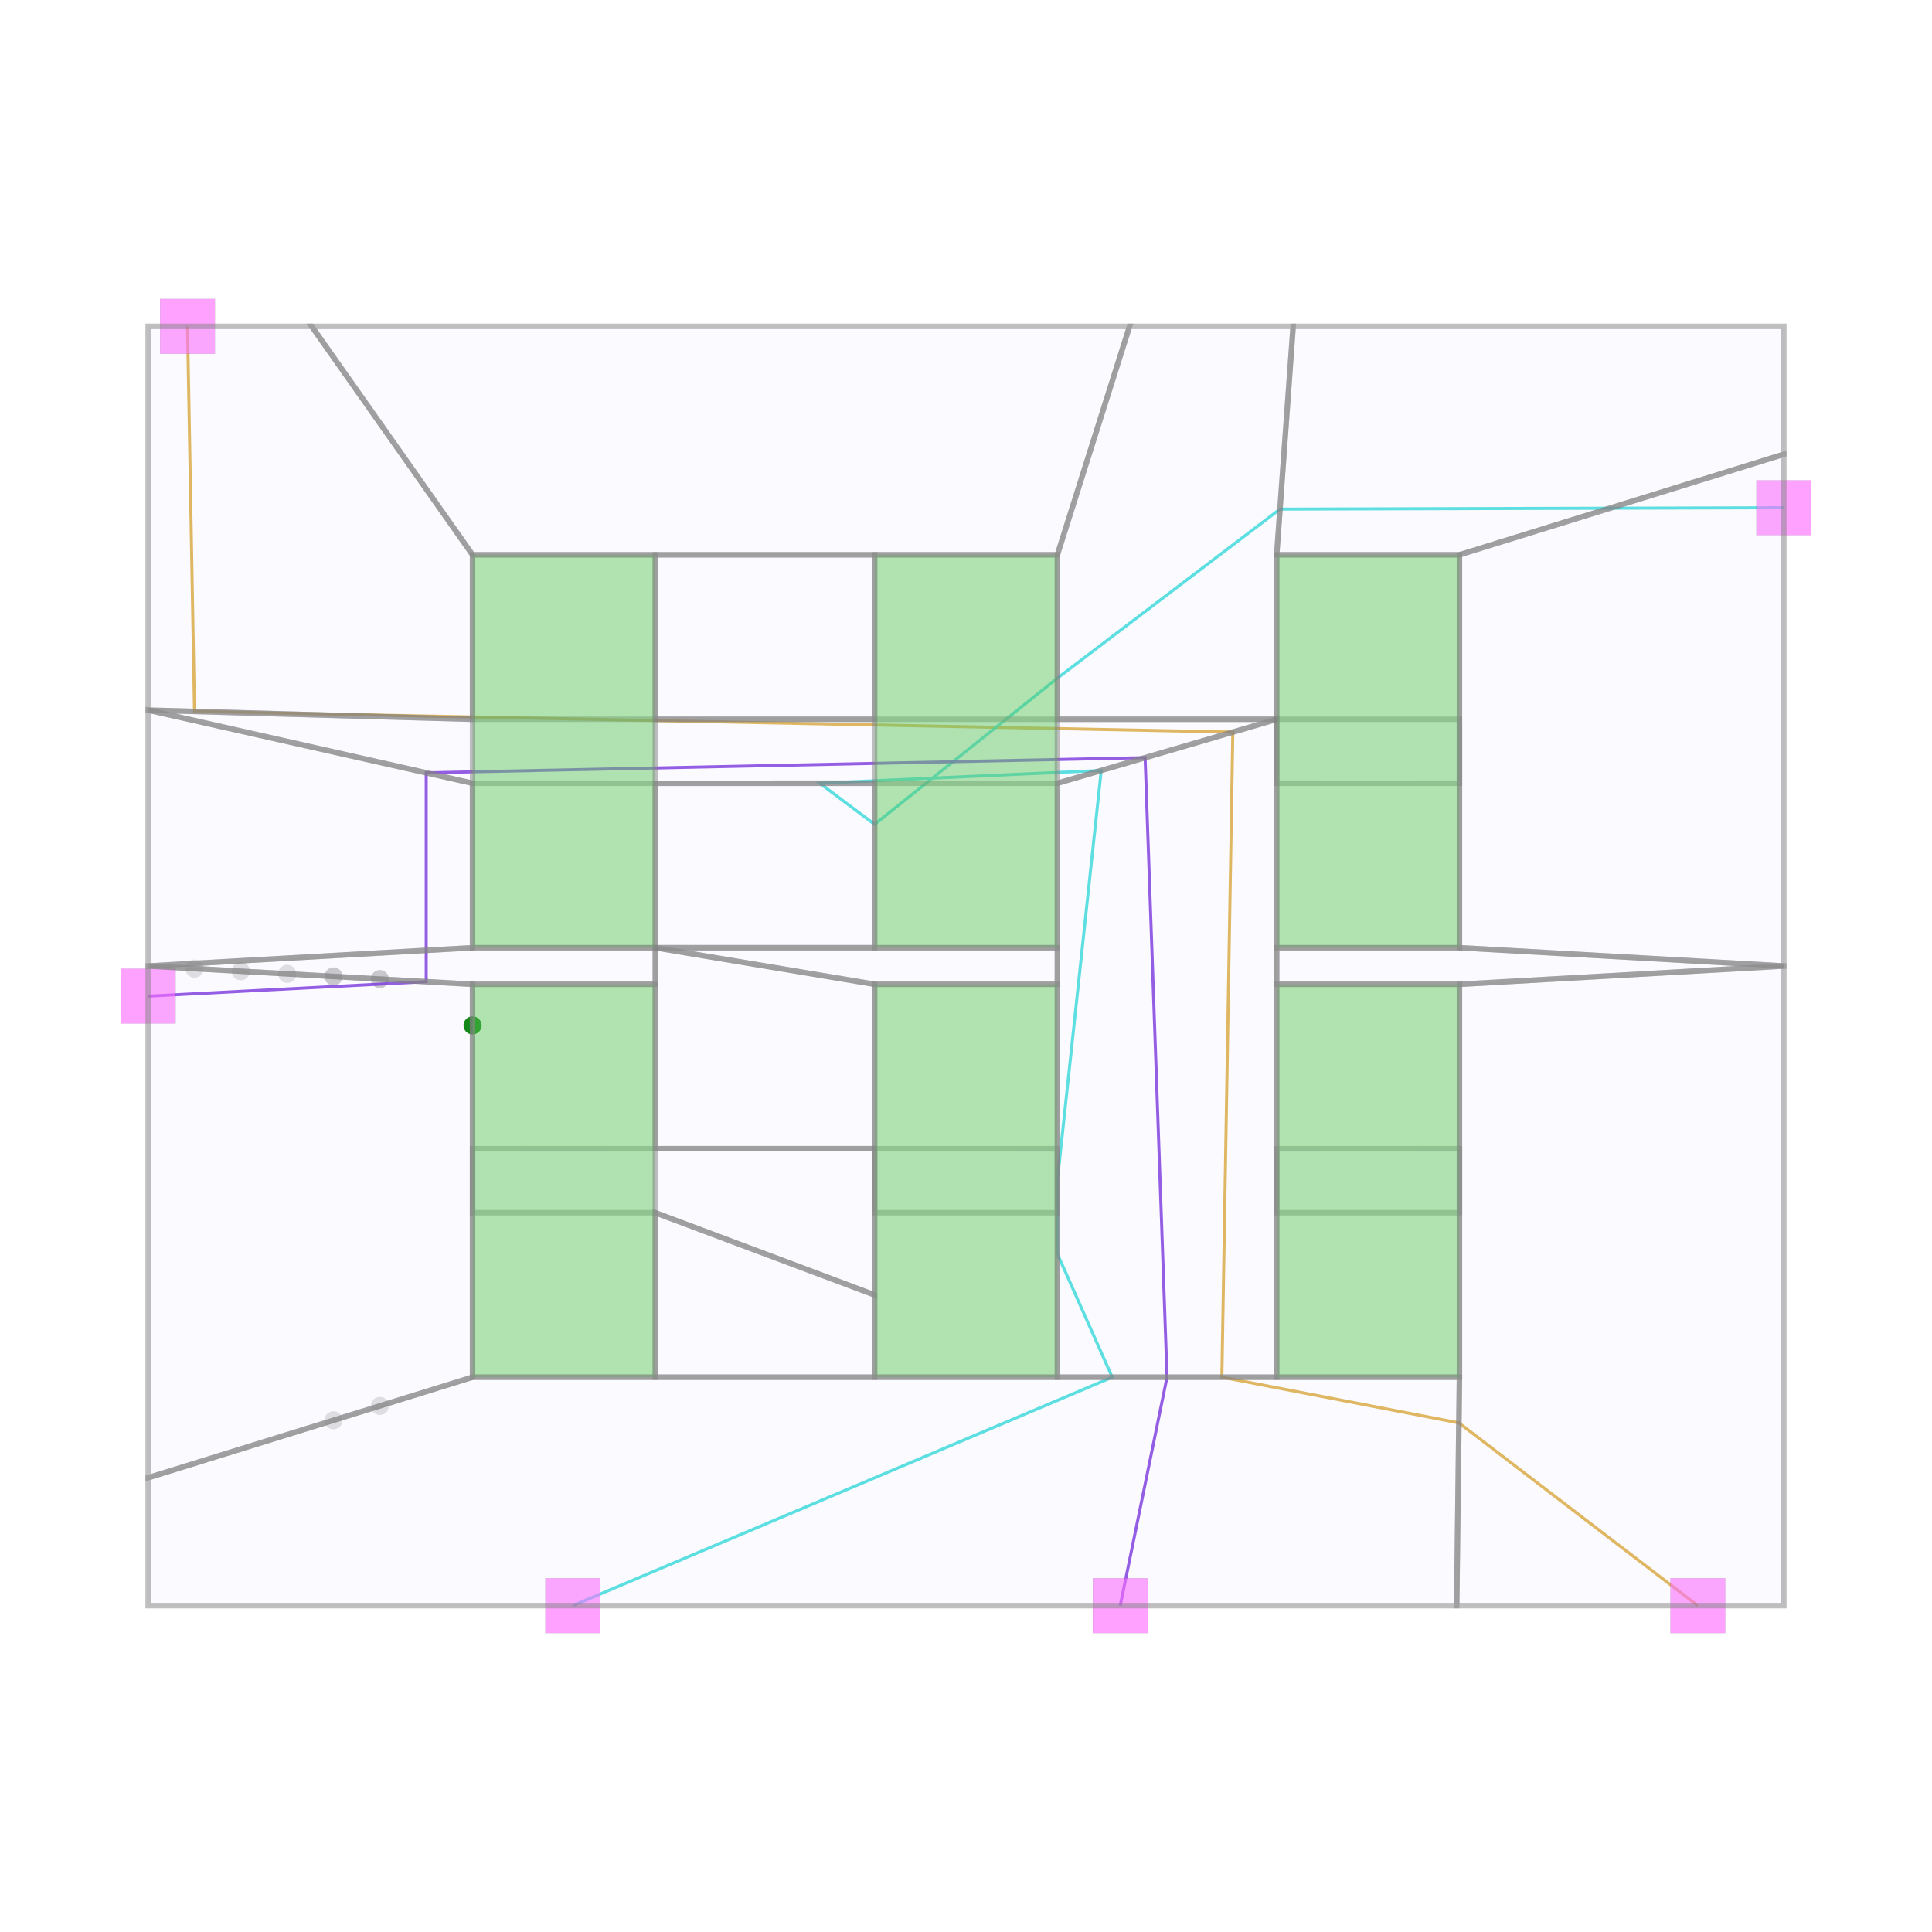
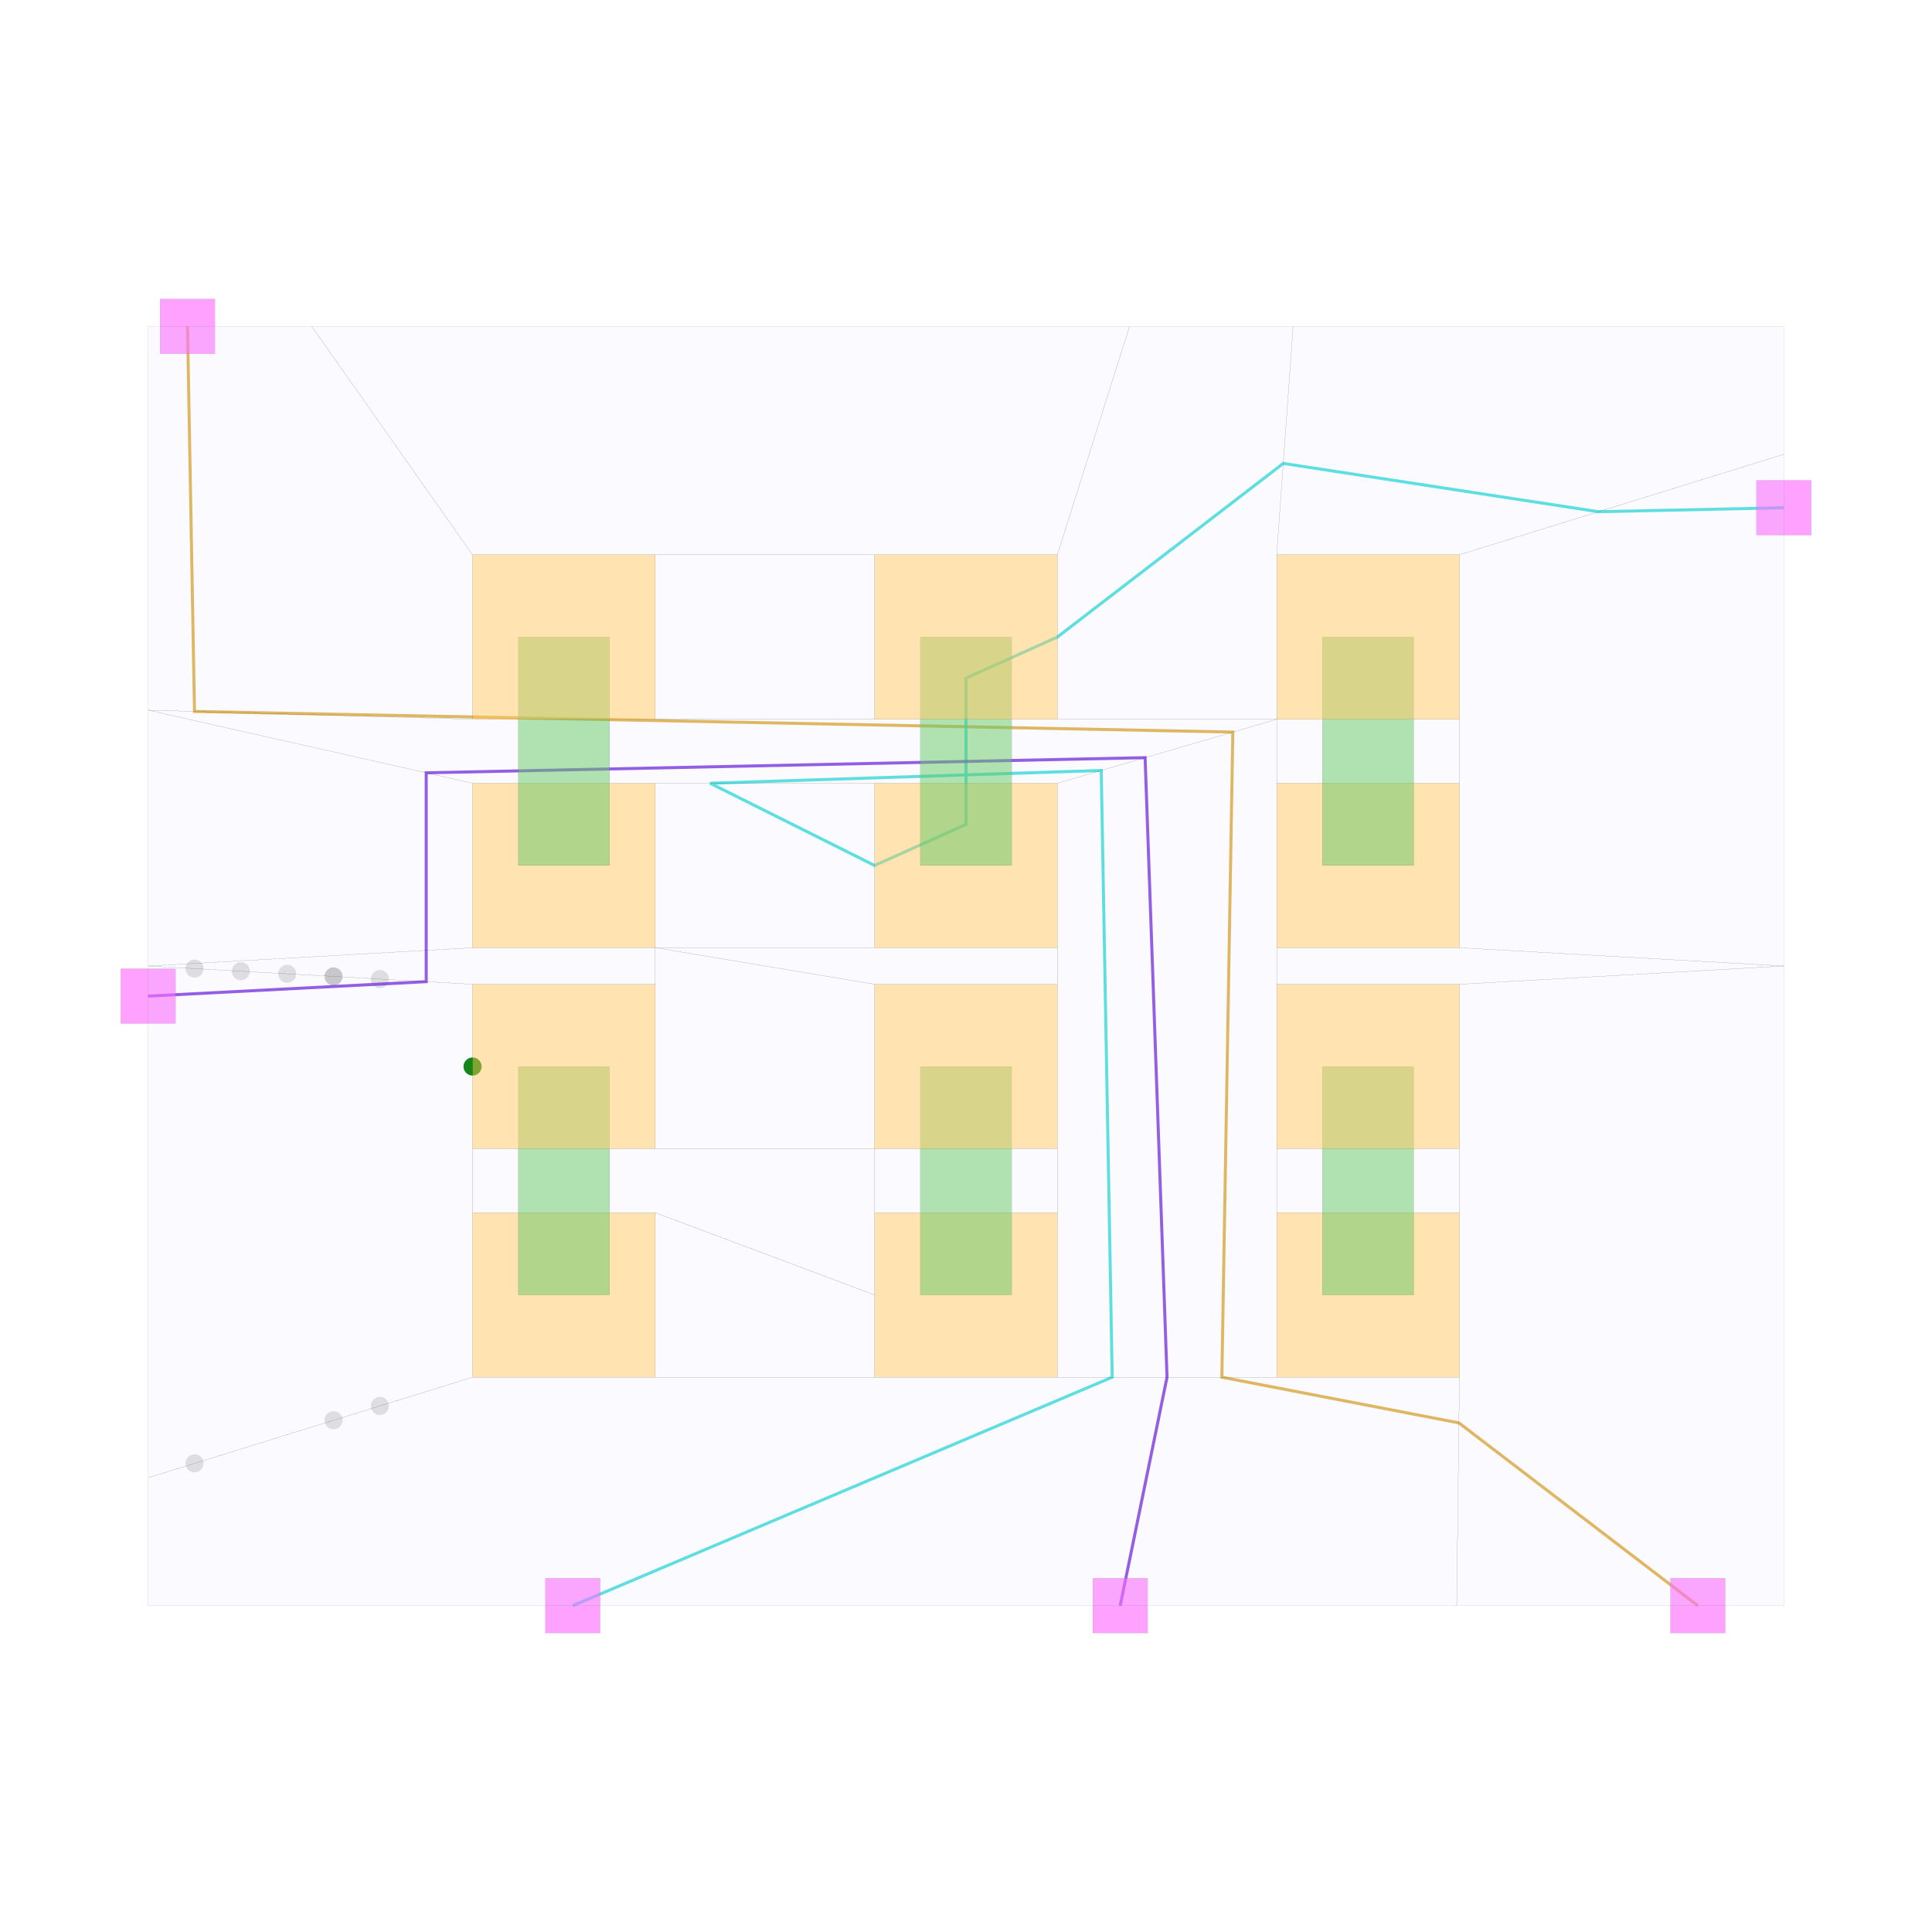
<svg xmlns="http://www.w3.org/2000/svg" width="640" height="640" viewBox="0 0 640 640">
  <rect width="100%" height="100%" fill="white" />
  <g>
-     <circle data-type="point" data-label="jp_5 g: 0.07 h: 1.00 f: 0.62" data-x="-2.7" data-y="-0.32500150000000005" cx="156.541" cy="339.676" r="3" fill="green" />
+     <circle data-type="point" data-label="jp_4 g: 0.03 h: 1.00 f: 0.59" data-x="-2.7" data-y="-0.5499999999999999" cx="156.541" cy="353.297" r="3" fill="green" />
  </g>
  <g>
-     <circle data-type="point" data-label="tp_44 g: 0.07 h: 1.00 f: 0.62" data-x="-3.2071438571428574" data-y="-0.07142900000000002" cx="125.838" cy="324.324" r="3" fill="rgba(128, 128, 128, 0.25)" />
+     <circle data-type="point" data-label="tp_44 g: 0.03 h: 1.00 f: 0.59" data-x="-3.2071438571428574" data-y="-0.07142900000000002" cx="125.838" cy="324.324" r="3" fill="rgba(128, 128, 128, 0.25)" />
  </g>
  <g>
-     <circle data-type="point" data-label="tp_45 g: 0.07 h: 1.00 f: 0.62" data-x="-3.460715285714286" data-y="-0.05714300000000002" cx="110.487" cy="323.459" r="3" fill="rgba(128, 128, 128, 0.25)" />
+     <circle data-type="point" data-label="tp_46 g: 0.03 h: 1.00 f: 0.59" data-x="-3.7142867142857146" data-y="-0.04285700000000002" cx="95.135" cy="322.595" r="3" fill="rgba(128, 128, 128, 0.25)" />
  </g>
  <g>
-     <circle data-type="point" data-label="tp_32 g: 0.07 h: 1.00 f: 0.62" data-x="-3.207141142857143" data-y="-2.407143714285714" cx="125.838" cy="465.73" r="3" fill="rgba(128, 128, 128, 0.25)" />
+     <circle data-type="point" data-label="tp_45 g: 0.03 h: 1.00 f: 0.59" data-x="-3.460715285714286" data-y="-0.05714300000000002" cx="110.486" cy="323.459" r="3" fill="rgba(128, 128, 128, 0.25)" />
  </g>
  <g>
-     <circle data-type="point" data-label="tp_46 g: 0.07 h: 1.00 f: 0.62" data-x="-3.7142867142857146" data-y="-0.04285700000000002" cx="95.135" cy="322.595" r="3" fill="rgba(128, 128, 128, 0.25)" />
+     <circle data-type="point" data-label="tp_47 g: 0.03 h: 1.00 f: 0.59" data-x="-3.9678581428571436" data-y="-0.028571000000000013" cx="79.784" cy="321.73" r="3" fill="rgba(128, 128, 128, 0.25)" />
  </g>
  <g>
-     <circle data-type="point" data-label="tp_33 g: 0.07 h: 1.00 f: 0.62" data-x="-3.4607127142857146" data-y="-2.4857145714285713" cx="110.487" cy="470.486" r="3" fill="rgba(128, 128, 128, 0.25)" />
+     <circle data-type="point" data-label="tp_33 g: 0.03 h: 1.00 f: 0.59" data-x="-3.4607127142857146" data-y="-2.4857145714285713" cx="110.487" cy="470.486" r="3" fill="rgba(128, 128, 128, 0.25)" />
  </g>
  <g>
-     <circle data-type="point" data-label="tp_47 g: 0.07 h: 1.00 f: 0.62" data-x="-3.9678581428571436" data-y="-0.028571000000000013" cx="79.784" cy="321.73" r="3" fill="rgba(128, 128, 128, 0.25)" />
+     <circle data-type="point" data-label="tp_32 g: 0.03 h: 1.00 f: 0.59" data-x="-3.207141142857143" data-y="-2.407143714285714" cx="125.838" cy="465.73" r="3" fill="rgba(128, 128, 128, 0.25)" />
  </g>
  <g>
-     <circle data-type="point" data-label="tp_45 g: 0.07 h: 1.00 f: 0.62" data-x="-3.460715285714286" data-y="-0.05714300000000002" cx="110.487" cy="323.459" r="3" fill="rgba(128, 128, 128, 0.25)" />
+     <circle data-type="point" data-label="tp_48 g: 0.03 h: 1.00 f: 0.59" data-x="-4.221429571428572" data-y="-0.014285000000000006" cx="64.432" cy="320.865" r="3" fill="rgba(128, 128, 128, 0.25)" />
  </g>
  <g>
-     <circle data-type="point" data-label="tp_44 g: 0.07 h: 1.00 f: 0.62" data-x="-3.2071438571428574" data-y="-0.07142900000000002" cx="125.838" cy="324.324" r="3" fill="rgba(128, 128, 128, 0.25)" />
+     <circle data-type="point" data-label="tp_36 g: 0.03 h: 1.00 f: 0.59" data-x="-4.221427428571429" data-y="-2.721427142857143" cx="64.433" cy="484.757" r="3" fill="rgba(128, 128, 128, 0.25)" />
  </g>
  <g>
-     <circle data-type="point" data-label="tp_48 g: 0.07 h: 1.00 f: 0.62" data-x="-4.221429571428572" data-y="-0.014285000000000006" cx="64.433" cy="320.865" r="3" fill="rgba(128, 128, 128, 0.25)" />
+     <circle data-type="point" data-label="tp_45 g: 0.03 h: 1.00 f: 0.59" data-x="-3.460715285714286" data-y="-0.05714300000000002" cx="110.486" cy="323.459" r="3" fill="rgba(128, 128, 128, 0.25)" />
  </g>
  <g>
-     <polyline data-points="-4.259702109506189,3.500001 -4.221430000000001,1.3928552857142855 1.4599988000000002,1.2800006 1.3999987500000002,-2.25 2.6970002,-2.4999992 4.004454168631368,-3.500001" data-type="line" data-label="" points="62.115,108.108 64.433,235.676 408.389,242.508 404.757,456.216 483.278,471.351 562.432,531.892" fill="none" stroke="hsla(42, 70%, 50%, 0.8)" stroke-width="1px" />
+     <polyline data-points="-4.259702109506189,3.500001 -4.221430000000001,1.3928552857142855 1.4599988000000002,1.2800006 1.3999987500000002,-2.25 2.6970002,-2.4999992 4.004454168631368,-3.500001" data-type="line" data-label="" points="62.115,108.108 64.432,235.676 408.389,242.508 404.757,456.216 483.278,471.351 562.432,531.892" fill="none" stroke="hsla(42, 70%, 50%, 0.8)" stroke-width="1px" />
  </g>
  <g>
-     <polyline data-points="-2.151680099473684,-3.500002 0.79999825,-2.25 0.5,-1.5750000000000002 0.5,-1.1750005 0.7399981999999999,1.0699994 -0.8000000000000002,0.9999995 -0.5,0.7749995000000001 0.5,1.5750005000000002 1.7180010000000003,2.4999995999999998 4.474999,2.50756315880009" data-type="line" data-label="" points="189.736,531.892 368.432,456.216 350.27,415.351 350.27,391.135 364.8,255.222 271.568,259.46 289.73,273.081 350.27,224.649 424.009,168.649 590.919,168.191" fill="none" stroke="hsla(179, 70%, 50%, 0.8)" stroke-width="1px" />
+     <polyline data-points="-2.1516800994709984,-3.4999995958877284 0.79999825,-2.25 0.7399981999999999,1.0699994 -1.399998,0.9999985 -0.5,0.550001 0,0.775 0,1.5750000000000002 0.5,1.8000005 1.7360000000000004,2.7500001999999997 3.460714428571429,2.485713142857143 4.4750002533025395,2.5075631587883187" data-type="line" data-label="" points="189.736,531.892 368.432,456.216 364.8,255.222 235.243,259.46 289.73,286.703 320,273.081 320,224.649 350.27,211.027 425.098,153.514 529.514,169.514 590.919,168.191" fill="none" stroke="hsla(179, 70%, 50%, 0.8)" stroke-width="1px" />
  </g>
  <g>
-     <polyline data-points="0.8438569062826096,-3.500002 1.0999985,-2.25 0.9799984,1.1399998 -2.9535742857142857,1.0571417142857142 -2.953570714285714,0.08571528571428574 -2.953572428571429,-0.08571500000000003 -4.475003000000001,-0.16479872625495817" data-type="line" data-label="" points="371.088,531.892 386.594,456.216 379.33,250.984 141.189,256 141.189,314.811 141.189,325.189 49.081,329.977" fill="none" stroke="hsla(265, 70%, 50%, 0.8)" stroke-width="1px" />
+     <polyline data-points="0.8438569062657542,-3.4999982285732525 1.0999985,-2.25 0.9799984,1.1399998 -2.9535742857142857,1.0571417142857142 -2.953570714285714,0.08571528571428574 -2.953572428571429,-0.08571500000000003 -4.475000058288624,-0.16479872623814842" data-type="line" data-label="" points="371.088,531.892 386.594,456.216 379.33,250.984 141.189,256 141.189,314.811 141.189,325.189 49.081,329.977" fill="none" stroke="hsla(265, 70%, 50%, 0.8)" stroke-width="1px" />
  </g>
  <g>
-     <rect data-type="rect" data-label="" data-x="0.8438569062826096" data-y="-3.500002" x="362.006" y="522.811" width="18.162" height="18.162" fill="rgba(255, 100, 255, 0.6)" stroke="black" stroke-width="0.017" />
+     <rect data-type="rect" data-label="" data-x="0.843856906265754" data-y="-3.4999982285732525" x="362.006" y="522.811" width="18.162" height="18.162" fill="rgba(255, 100, 255, 0.6)" stroke="black" stroke-width="0.017" />
  </g>
  <g>
-     <rect data-type="rect" data-label="" data-x="-4.475003000000001" data-y="-0.16479872625495817" x="40" y="320.896" width="18.162" height="18.162" fill="rgba(255, 100, 255, 0.6)" stroke="black" stroke-width="0.017" />
+     <rect data-type="rect" data-label="" data-x="-4.475000058288624" data-y="-0.16479872623814845" x="40" y="320.896" width="18.162" height="18.162" fill="rgba(255, 100, 255, 0.6)" stroke="black" stroke-width="0.017" />
  </g>
  <g>
-     <rect data-type="rect" data-label="" data-x="-4.259702109506189" data-y="3.500002" x="53.034" y="99.027" width="18.162" height="18.162" fill="rgba(255, 100, 255, 0.6)" stroke="black" stroke-width="0.017" />
+     <rect data-type="rect" data-label="" data-x="-4.259702109506189" data-y="3.500001" x="53.034" y="99.027" width="18.162" height="18.162" fill="rgba(255, 100, 255, 0.6)" stroke="black" stroke-width="0.017" />
  </g>
  <g>
-     <rect data-type="rect" data-label="" data-x="4.004454168631368" data-y="-3.500002" x="553.351" y="522.811" width="18.162" height="18.162" fill="rgba(255, 100, 255, 0.6)" stroke="black" stroke-width="0.017" />
+     <rect data-type="rect" data-label="" data-x="4.004454168631368" data-y="-3.500001" x="553.351" y="522.811" width="18.162" height="18.162" fill="rgba(255, 100, 255, 0.6)" stroke="black" stroke-width="0.017" />
  </g>
  <g>
-     <rect data-type="rect" data-label="" data-x="-2.151680099473684" data-y="-3.500002" x="180.655" y="522.811" width="18.162" height="18.162" fill="rgba(255, 100, 255, 0.6)" stroke="black" stroke-width="0.017" />
+     <rect data-type="rect" data-label="" data-x="-2.1516800994709984" data-y="-3.4999995958877284" x="180.655" y="522.811" width="18.162" height="18.162" fill="rgba(255, 100, 255, 0.6)" stroke="black" stroke-width="0.017" />
  </g>
  <g>
-     <rect data-type="rect" data-label="" data-x="4.475003000000001" data-y="2.50756315880009" x="581.838" y="159.11" width="18.162" height="18.162" fill="rgba(255, 100, 255, 0.6)" stroke="black" stroke-width="0.017" />
+     <rect data-type="rect" data-label="" data-x="4.4750002533025395" data-y="2.5075631587883187" x="581.838" y="159.11" width="18.162" height="18.162" fill="rgba(255, 100, 255, 0.6)" stroke="black" stroke-width="0.017" />
  </g>
  <g>
-     <polygon data-type="polygon" data-label="" data-points="3.579998000000001,-3.500001 4.474998,-3.500001 4.475002000000001,-2.8000019999999997 4.474999,-2.099998 4.475003000000001,-1.399999 4.4750000000000005,-0.6999999999999997 4.474997,-0.000001 2.700002,-0.10000000000000003 2.6999980000000003,-0.550002 2.7000010000000003,-1.000001 2.7000010000000003,-1.349998 2.699997,-1.8 2.7,-2.249999 2.6850010000000006,-3.5" points="536.735,531.892 590.919,531.892 590.919,489.514 590.919,447.135 590.919,404.757 590.919,362.378 590.919,320 483.459,326.054 483.459,353.297 483.459,380.541 483.459,401.73 483.459,428.973 483.459,456.216 482.551,531.892" fill="rgba(200, 200, 255, 0.1)" stroke="rgba(128, 128, 128, 0.5)" stroke-width="1.816" />
+     <polygon data-type="polygon" data-label="" data-points="3.579998000000001,-3.500001 4.474998,-3.500001 4.475002000000001,-2.8000019999999997 4.474999,-2.099998 4.475003000000001,-1.399999 4.4750000000000005,-0.6999999999999997 4.474997,-0.000001 2.700002,-0.10000000000000003 2.6999980000000003,-0.550002 2.7000010000000003,-1.000001 2.7000010000000003,-1.349998 2.699997,-1.8 2.7,-2.249999 2.6850010000000006,-3.5" points="536.735,531.892 590.919,531.892 590.919,489.514 590.919,447.135 590.919,404.757 590.919,362.378 590.919,320 483.46,326.054 483.459,353.297 483.46,380.541 483.46,401.73 483.459,428.973 483.459,456.216 482.551,531.892" fill="rgba(200, 200, 255, 0.1)" stroke="black" stroke-width="0.017" />
  </g>
  <g>
-     <polygon data-type="polygon" data-label="" data-points="4.474999,2.8 4.474999,3.5 3.5800030000000005,3.499999 2.6850000000000005,3.499998 1.7899970000000005,3.500002 1.7000020000000002,2.249999 2.1999980000000003,2.250002 2.7000010000000003,2.249998" points="590.919,150.487 590.919,108.108 536.735,108.108 482.551,108.108 428.367,108.108 422.919,183.784 453.189,183.784 483.459,183.784" fill="rgba(200, 200, 255, 0.1)" stroke="rgba(128, 128, 128, 0.5)" stroke-width="1.816" />
+     <polygon data-type="polygon" data-label="" data-points="4.474999,2.8 4.474999,3.5 3.5800030000000005,3.499999 2.6850000000000005,3.499998 1.7899970000000005,3.500002 1.7000020000000002,2.249999 2.1999980000000003,2.250002 2.7000010000000003,2.249998" points="590.919,150.486 590.919,108.108 536.735,108.108 482.551,108.108 428.367,108.108 422.919,183.784 453.189,183.784 483.46,183.784" fill="rgba(200, 200, 255, 0.1)" stroke="black" stroke-width="0.017" />
  </g>
  <g>
-     <polygon data-type="polygon" data-label="" data-points="-3.580000000000001,3.500001 -4.4750000000000005,3.500001 -4.475003000000001,2.8 -4.474999,2.0999989999999995 -4.475002000000001,1.3999979999999999 -2.6999980000000003,1.3499990000000002 -2.6999980000000003,1.800001 -2.700002,2.250002" points="103.265,108.108 49.081,108.108 49.081,150.487 49.081,192.865 49.081,235.243 156.541,238.27 156.541,211.027 156.541,183.784" fill="rgba(200, 200, 255, 0.1)" stroke="rgba(128, 128, 128, 0.5)" stroke-width="1.816" />
+     <polygon data-type="polygon" data-label="" data-points="-3.580000000000001,3.500001 -4.4750000000000005,3.500001 -4.475003000000001,2.8 -4.474999,2.0999989999999995 -4.475002000000001,1.3999979999999999 -2.6999980000000003,1.3499990000000002 -2.6999980000000003,1.800001 -2.700002,2.250002" points="103.265,108.108 49.081,108.108 49.081,150.486 49.081,192.865 49.081,235.243 156.541,238.27 156.541,211.027 156.54,183.784" fill="rgba(200, 200, 255, 0.1)" stroke="black" stroke-width="0.017" />
  </g>
  <g>
-     <polygon data-type="polygon" data-label="" data-points="-4.474999,-2.799998 -4.475003000000001,-3.500002 -3.5799990000000004,-3.499998 -2.6850020000000003,-3.499999 -1.7899980000000004,-3.5 -0.895001,-3.500001 0.000003,-3.500002 0.8949999999999996,-3.499998 1.789997,-3.499999 2.6850010000000006,-3.5 2.7,-2.249999 2.200003,-2.250001 1.6999990000000003,-2.25 0.499998,-2.25 0.000001,-2.250002 -0.500003,-2.250001 -1.6999970000000002,-2.250001 -2.2000010000000003,-2.249998 -2.6999980000000003,-2.250002" points="49.081,489.513 49.081,531.892 103.265,531.892 157.449,531.892 211.633,531.892 265.816,531.892 320,531.892 374.184,531.892 428.367,531.892 482.551,531.892 483.459,456.216 453.189,456.216 422.919,456.216 350.27,456.216 320,456.216 289.73,456.216 217.081,456.216 186.811,456.216 156.541,456.216" fill="rgba(200, 200, 255, 0.1)" stroke="rgba(128, 128, 128, 0.5)" stroke-width="1.816" />
+     <polygon data-type="polygon" data-label="" data-points="-4.474999,-2.799998 -4.475003000000001,-3.500002 -3.5799990000000004,-3.499998 -2.6850020000000003,-3.499999 -1.7899980000000004,-3.5 -0.895001,-3.500001 0.000003,-3.500002 0.8949999999999996,-3.499998 1.789997,-3.499999 2.6850010000000006,-3.5 2.7,-2.249999 2.200003,-2.250001 1.6999990000000003,-2.25 0.499998,-2.25 0.000001,-2.250002 -0.500003,-2.250001 -1.6999970000000002,-2.250001 -2.2000010000000003,-2.249998 -2.6999980000000003,-2.250002" points="49.081,489.513 49.081,531.892 103.265,531.892 157.449,531.892 211.633,531.892 265.816,531.892 320,531.892 374.184,531.892 428.367,531.892 482.551,531.892 483.459,456.216 453.189,456.216 422.919,456.216 350.27,456.216 320,456.216 289.73,456.216 217.081,456.216 186.811,456.216 156.541,456.216" fill="rgba(200, 200, 255, 0.1)" stroke="black" stroke-width="0.017" />
  </g>
  <g>
-     <polygon data-type="polygon" data-label="" data-points="-4.474999,-2.799998 -2.6999980000000003,-2.250002 -2.6999980000000003,-1.8 -2.700002,-1.3499990000000002 -2.699997,-0.999999 -2.699997,-0.550002 -2.7000010000000003,-0.10000100000000003 -4.475001000000001,0.000001 -4.474997,-0.7000000000000002 -4.4750000000000005,-1.4000009999999994 -4.475003000000001,-2.1000020000000004" points="49.081,489.513 156.541,456.216 156.541,428.973 156.541,401.73 156.541,380.54 156.541,353.297 156.541,326.054 49.081,320 49.081,362.378 49.081,404.757 49.081,447.135" fill="rgba(200, 200, 255, 0.1)" stroke="rgba(128, 128, 128, 0.5)" stroke-width="1.816" />
+     <polygon data-type="polygon" data-label="" data-points="-4.474999,-2.799998 -2.6999980000000003,-2.250002 -2.6999980000000003,-1.8 -2.700002,-1.3499990000000002 -2.699997,-0.999999 -2.699997,-0.550002 -2.7000010000000003,-0.10000100000000003 -4.475001000000001,0.000001 -4.474997,-0.7000000000000002 -4.4750000000000005,-1.4000009999999994 -4.475003000000001,-2.1000020000000004" points="49.081,489.513 156.541,456.216 156.541,428.973 156.54,401.73 156.541,380.54 156.541,353.297 156.54,326.054 49.081,320 49.081,362.378 49.081,404.757 49.081,447.135" fill="rgba(200, 200, 255, 0.1)" stroke="black" stroke-width="0.017" />
  </g>
  <g>
-     <polygon data-type="polygon" data-label="" data-points="-2.2,-1 -2.699997,-0.999999 -2.700002,-1.3499990000000002 -2.199999,-1.350001 -1.7000030000000002,-1.35 -0.500003,-1.7999990000000001 -0.5,-1.349998 -0.500002,-0.999998 -1.7000030000000002,-0.999998" points="186.811,380.541 156.541,380.54 156.541,401.73 186.811,401.73 217.081,401.73 289.73,428.973 289.73,401.73 289.73,380.54 217.081,380.54" fill="rgba(200, 200, 255, 0.1)" stroke="rgba(128, 128, 128, 0.5)" stroke-width="1.816" />
+     <polygon data-type="polygon" data-label="" data-points="-2.2,-1 -2.699997,-0.999999 -2.700002,-1.3499990000000002 -2.199999,-1.350001 -1.7000030000000002,-1.35 -0.500003,-1.7999990000000001 -0.5,-1.349998 -0.500002,-0.999998 -1.7000030000000002,-0.999998" points="186.811,380.541 156.541,380.54 156.54,401.73 186.811,401.73 217.081,401.73 289.73,428.973 289.73,401.73 289.73,380.54 217.081,380.54" fill="rgba(200, 200, 255, 0.1)" stroke="black" stroke-width="0.017" />
  </g>
  <g>
-     <polygon data-type="polygon" data-label="" data-points="-1.7000000000000002,-1.800002 -1.6999970000000002,-2.250001 -0.500003,-2.250001 -0.500003,-1.7999990000000001 -1.7000030000000002,-1.35" points="217.081,428.973 217.081,456.216 289.73,456.216 289.73,428.973 217.081,401.73" fill="rgba(200, 200, 255, 0.1)" stroke="rgba(128, 128, 128, 0.5)" stroke-width="1.816" />
+     <polygon data-type="polygon" data-label="" data-points="-1.7000000000000002,-1.800002 -1.6999970000000002,-2.250001 -0.500003,-2.250001 -0.500003,-1.7999990000000001 -1.7000030000000002,-1.35" points="217.081,428.973 217.081,456.216 289.73,456.216 289.73,428.973 217.081,401.73" fill="rgba(200, 200, 255, 0.1)" stroke="black" stroke-width="0.017" />
  </g>
  <g>
-     <polygon data-type="polygon" data-label="" data-points="-1.7000030000000002,-0.999998 -0.500002,-0.999998 -0.500002,-0.5500010000000001 -0.499999,-0.10000000000000003 -1.6999980000000001,0.10000200000000004 -1.7000020000000002,-0.10000200000000004 -1.6999990000000003,-0.549999" points="217.081,380.54 289.73,380.54 289.73,353.297 289.73,326.054 217.081,313.946 217.081,326.054 217.081,353.297" fill="rgba(200, 200, 255, 0.1)" stroke="rgba(128, 128, 128, 0.5)" stroke-width="1.816" />
+     <polygon data-type="polygon" data-label="" data-points="-1.7000030000000002,-0.999998 -0.500002,-0.999998 -0.500002,-0.5500010000000001 -0.499999,-0.10000000000000003 -1.6999980000000001,0.10000200000000004 -1.7000020000000002,-0.10000200000000004 -1.6999990000000003,-0.549999" points="217.081,380.54 289.73,380.54 289.73,353.297 289.73,326.054 217.081,313.946 217.081,326.054 217.081,353.297" fill="rgba(200, 200, 255, 0.1)" stroke="black" stroke-width="0.017" />
  </g>
  <g>
-     <polygon data-type="polygon" data-label="" data-points="0.499999,-1.3499990000000002 0.499999,-1.000002 0.000002,-0.999999 -0.500002,-0.999998 -0.5,-1.349998 0.000003,-1.35" points="350.27,401.73 350.27,380.541 320,380.54 289.73,380.54 289.73,401.73 320,401.73" fill="rgba(200, 200, 255, 0.1)" stroke="rgba(128, 128, 128, 0.5)" stroke-width="1.816" />
+     <polygon data-type="polygon" data-label="" data-points="0.499999,-1.3499990000000002 0.499999,-1.000002 0.000002,-0.999999 -0.500002,-0.999998 -0.5,-1.349998 0.000003,-1.35" points="350.27,401.73 350.27,380.541 320,380.54 289.73,380.54 289.73,401.73 320,401.73" fill="rgba(200, 200, 255, 0.1)" stroke="black" stroke-width="0.017" />
  </g>
  <g>
-     <polygon data-type="polygon" data-label="" data-points="0.499998,-2.25 1.6999990000000003,-2.25 1.6999990000000003,-1.799998 1.7000020000000002,-1.3500020000000001 1.7000000000000002,-1.000002 1.7000000000000002,-0.55 1.7000030000000002,-0.09999900000000003 1.6999980000000001,0.09999800000000003 1.6999980000000001,0.55 1.700001,1.000001 1.6999990000000003,1.350001 0.499998,0.999999 0.500001,0.550002 0.499997,0.09999800000000003 0.5,-0.10000100000000003 0.500003,-0.5499980000000001 0.499999,-1.000002 0.499999,-1.3499990000000002 0.500002,-1.800001" points="350.27,456.216 422.919,456.216 422.919,428.973 422.919,401.73 422.919,380.541 422.919,353.297 422.919,326.054 422.919,313.946 422.919,286.703 422.919,259.459 422.919,238.27 350.27,259.46 350.27,286.703 350.27,313.946 350.27,326.054 350.27,353.297 350.27,380.541 350.27,401.73 350.27,428.973" fill="rgba(200, 200, 255, 0.1)" stroke="rgba(128, 128, 128, 0.5)" stroke-width="1.816" />
+     <polygon data-type="polygon" data-label="" data-points="0.499998,-2.25 1.6999990000000003,-2.25 1.6999990000000003,-1.799998 1.7000020000000002,-1.3500020000000001 1.7000000000000002,-1.000002 1.7000000000000002,-0.55 1.7000030000000002,-0.09999900000000003 1.6999980000000001,0.09999800000000003 1.6999980000000001,0.55 1.700001,1.000001 1.6999990000000003,1.350001 0.499998,0.999999 0.500001,0.550002 0.499997,0.09999800000000003 0.5,-0.10000100000000003 0.500003,-0.5499980000000001 0.499999,-1.000002 0.499999,-1.3499990000000002 0.500002,-1.800001" points="350.27,456.216 422.919,456.216 422.919,428.973 422.919,401.73 422.919,380.541 422.919,353.297 422.919,326.054 422.919,313.946 422.919,286.703 422.919,259.459 422.919,238.27 350.27,259.46 350.27,286.703 350.27,313.946 350.27,326.054 350.27,353.297 350.27,380.541 350.27,401.73 350.27,428.973" fill="rgba(200, 200, 255, 0.1)" stroke="black" stroke-width="0.017" />
  </g>
  <g>
-     <polygon data-type="polygon" data-label="" data-points="2.7000010000000003,-1.349998 2.7000010000000003,-1.000001 2.199997,-0.999998 1.7000000000000002,-1.000002 1.7000020000000002,-1.3500020000000001 2.1999980000000003,-1.3499990000000002" points="483.459,401.73 483.459,380.541 453.189,380.54 422.919,380.541 422.919,401.73 453.189,401.73" fill="rgba(200, 200, 255, 0.1)" stroke="rgba(128, 128, 128, 0.5)" stroke-width="1.816" />
+     <polygon data-type="polygon" data-label="" data-points="2.7000010000000003,-1.349998 2.7000010000000003,-1.000001 2.199997,-0.999998 1.7000000000000002,-1.000002 1.7000020000000002,-1.3500020000000001 2.1999980000000003,-1.3499990000000002" points="483.46,401.73 483.46,380.541 453.189,380.54 422.919,380.541 422.919,401.73 453.189,401.73" fill="rgba(200, 200, 255, 0.1)" stroke="black" stroke-width="0.017" />
  </g>
  <g>
-     <polygon data-type="polygon" data-label="" data-points="-2.699999,0.10000100000000003 -4.475001000000001,0.000001 -2.7000010000000003,-0.10000100000000003 -2.1999980000000003,-0.09999800000000003 -1.7000020000000002,-0.10000200000000004 -1.6999980000000001,0.10000200000000004 -2.200002,0.10000000000000003" points="156.541,313.946 49.081,320 156.541,326.054 186.811,326.054 217.081,326.054 217.081,313.946 186.811,313.946" fill="rgba(200, 200, 255, 0.1)" stroke="rgba(128, 128, 128, 0.5)" stroke-width="1.816" />
+     <polygon data-type="polygon" data-label="" data-points="-2.699999,0.10000100000000003 -4.475001000000001,0.000001 -2.7000010000000003,-0.10000100000000003 -2.1999980000000003,-0.09999800000000003 -1.7000020000000002,-0.10000200000000004 -1.6999980000000001,0.10000200000000004 -2.200002,0.10000000000000003" points="156.541,313.946 49.081,320 156.54,326.054 186.811,326.054 217.081,326.054 217.081,313.946 186.811,313.946" fill="rgba(200, 200, 255, 0.1)" stroke="black" stroke-width="0.017" />
  </g>
  <g>
-     <polygon data-type="polygon" data-label="" data-points="-2.700003,0.999999 -4.475002000000001,1.3999979999999999 -4.474998,0.7000019999999997 -4.475001000000001,0.000001 -2.699999,0.10000100000000003 -2.699999,0.5499980000000001" points="156.54,259.46 49.081,235.243 49.081,277.622 49.081,320 156.541,313.946 156.541,286.703" fill="rgba(200, 200, 255, 0.1)" stroke="rgba(128, 128, 128, 0.5)" stroke-width="1.816" />
+     <polygon data-type="polygon" data-label="" data-points="-2.700003,0.999999 -4.475002000000001,1.3999979999999999 -4.474998,0.7000019999999997 -4.475001000000001,0.000001 -2.699999,0.10000100000000003 -2.699999,0.5499980000000001" points="156.54,259.46 49.081,235.243 49.081,277.622 49.081,320 156.541,313.946 156.541,286.703" fill="rgba(200, 200, 255, 0.1)" stroke="black" stroke-width="0.017" />
  </g>
  <g>
-     <polygon data-type="polygon" data-label="" data-points="-2.6999980000000003,1.3499990000000002 -4.475002000000001,1.3999979999999999 -2.700003,0.999999 -2.2,1.000002 -1.6999970000000002,0.999998 -0.500001,1 0.000002,0.999998 0.499998,0.999999 1.6999990000000003,1.350001 0.499998,1.350001 0.000001,1.3499990000000002 -0.500003,1.35 -1.6999970000000002,1.35 -2.2000010000000003,1.349998" points="156.541,238.27 49.081,235.243 156.54,259.46 186.811,259.459 217.081,259.46 289.73,259.459 320,259.46 350.27,259.46 422.919,238.27 350.27,238.27 320,238.27 289.73,238.27 217.081,238.27 186.811,238.27" fill="rgba(200, 200, 255, 0.1)" stroke="rgba(128, 128, 128, 0.5)" stroke-width="1.816" />
+     <polygon data-type="polygon" data-label="" data-points="-2.6999980000000003,1.3499990000000002 -4.475002000000001,1.3999979999999999 -2.700003,0.999999 -2.2,1.000002 -1.6999970000000002,0.999998 -0.500001,1 0.000002,0.999998 0.499998,0.999999 1.6999990000000003,1.350001 0.499998,1.350001 0.000001,1.3499990000000002 -0.500003,1.35 -1.6999970000000002,1.35 -2.2000010000000003,1.349998" points="156.541,238.27 49.081,235.243 156.54,259.46 186.811,259.459 217.081,259.46 289.73,259.459 320,259.46 350.27,259.46 422.919,238.27 350.27,238.27 320,238.27 289.73,238.27 217.081,238.27 186.811,238.27" fill="rgba(200, 200, 255, 0.1)" stroke="black" stroke-width="0.017" />
  </g>
  <g>
-     <polygon data-type="polygon" data-label="" data-points="-0.8949979999999996,3.499999 -1.790001,3.499998 -2.6849970000000005,3.500002 -3.580000000000001,3.500001 -2.700002,2.250002 -2.199999,2.25 -1.7000030000000002,2.250001 -0.5,2.249998 0.000003,2.250001 0.499999,2.250002 0.895001,3.500001 -0.000002,3.5" points="265.816,108.108 211.632,108.108 157.449,108.108 103.265,108.108 156.541,183.784 186.811,183.784 217.081,183.784 289.73,183.784 320,183.784 350.27,183.784 374.184,108.108 320,108.108" fill="rgba(200, 200, 255, 0.1)" stroke="rgba(128, 128, 128, 0.5)" stroke-width="1.816" />
+     <polygon data-type="polygon" data-label="" data-points="-0.8949979999999996,3.499999 -1.790001,3.499998 -2.6849970000000005,3.500002 -3.580000000000001,3.500001 -2.700002,2.250002 -2.199999,2.25 -1.7000030000000002,2.250001 -0.5,2.249998 0.000003,2.250001 0.499999,2.250002 0.895001,3.500001 -0.000002,3.5" points="265.816,108.108 211.632,108.108 157.449,108.108 103.265,108.108 156.54,183.784 186.811,183.784 217.081,183.784 289.73,183.784 320,183.784 350.27,183.784 374.184,108.108 320,108.108" fill="rgba(200, 200, 255, 0.1)" stroke="black" stroke-width="0.017" />
  </g>
  <g>
-     <polygon data-type="polygon" data-label="" data-points="-0.499997,0.10000200000000004 -1.6999980000000001,0.10000200000000004 -0.499999,-0.10000000000000003 -0.000003,-0.10000200000000004 0.5,-0.10000100000000003 0.499997,0.09999800000000003 0,0.10000100000000003" points="289.73,313.946 217.081,313.946 289.73,326.054 320,326.054 350.27,326.054 350.27,313.946 320,313.946" fill="rgba(200, 200, 255, 0.1)" stroke="rgba(128, 128, 128, 0.5)" stroke-width="1.816" />
+     <polygon data-type="polygon" data-label="" data-points="-0.499997,0.10000200000000004 -1.6999980000000001,0.10000200000000004 -0.499999,-0.10000000000000003 -0.000003,-0.10000200000000004 0.5,-0.10000100000000003 0.499997,0.09999800000000003 0,0.10000100000000003" points="289.73,313.946 217.081,313.946 289.73,326.054 320,326.054 350.27,326.054 350.27,313.946 320,313.946" fill="rgba(200, 200, 255, 0.1)" stroke="black" stroke-width="0.017" />
  </g>
  <g>
-     <polygon data-type="polygon" data-label="" data-points="-1.700001,0.5500010000000001 -1.6999980000000001,0.10000200000000004 -0.499997,0.10000200000000004 -0.499997,0.549999 -0.500001,1 -1.6999970000000002,0.999998" points="217.081,286.703 217.081,313.946 289.73,313.946 289.73,286.703 289.73,259.459 217.081,259.46" fill="rgba(200, 200, 255, 0.1)" stroke="rgba(128, 128, 128, 0.5)" stroke-width="1.816" />
+     <polygon data-type="polygon" data-label="" data-points="-1.700001,0.5500010000000001 -1.6999980000000001,0.10000200000000004 -0.499997,0.10000200000000004 -0.499997,0.549999 -0.500001,1 -1.6999970000000002,0.999998" points="217.081,286.703 217.081,313.946 289.73,313.946 289.73,286.703 289.73,259.459 217.081,259.46" fill="rgba(200, 200, 255, 0.1)" stroke="black" stroke-width="0.017" />
  </g>
  <g>
-     <polygon data-type="polygon" data-label="" data-points="-1.7000000000000002,1.7999990000000001 -1.6999970000000002,1.35 -0.500003,1.35 -0.500003,1.800002 -0.5,2.249998 -1.7000030000000002,2.250001" points="217.081,211.027 217.081,238.27 289.73,238.27 289.73,211.027 289.73,183.784 217.081,183.784" fill="rgba(200, 200, 255, 0.1)" stroke="rgba(128, 128, 128, 0.5)" stroke-width="1.816" />
+     <polygon data-type="polygon" data-label="" data-points="-1.7000000000000002,1.7999990000000001 -1.6999970000000002,1.35 -0.500003,1.35 -0.500003,1.800002 -0.5,2.249998 -1.7000030000000002,2.250001" points="217.081,211.027 217.081,238.27 289.73,238.27 289.73,211.027 289.73,183.784 217.081,183.784" fill="rgba(200, 200, 255, 0.1)" stroke="black" stroke-width="0.017" />
  </g>
  <g>
-     <polygon data-type="polygon" data-label="" data-points="4.474997,-0.000001 2.699999,0.09999900000000003 2.200002,0.10000200000000004 1.6999980000000001,0.09999800000000003 1.7000030000000002,-0.09999900000000003 2.199999,-0.10000100000000003 2.700002,-0.10000000000000003" points="590.919,320 483.459,313.946 453.189,313.946 422.919,313.946 422.919,326.054 453.189,326.054 483.459,326.054" fill="rgba(200, 200, 255, 0.1)" stroke="rgba(128, 128, 128, 0.5)" stroke-width="1.816" />
+     <polygon data-type="polygon" data-label="" data-points="4.474997,-0.000001 2.699999,0.09999900000000003 2.200002,0.10000200000000004 1.6999980000000001,0.09999800000000003 1.7000030000000002,-0.09999900000000003 2.199999,-0.10000100000000003 2.700002,-0.10000000000000003" points="590.919,320 483.459,313.946 453.189,313.946 422.919,313.946 422.919,326.054 453.189,326.054 483.46,326.054" fill="rgba(200, 200, 255, 0.1)" stroke="black" stroke-width="0.017" />
  </g>
  <g>
-     <polygon data-type="polygon" data-label="" data-points="2.7,1 2.700003,0.5499980000000001 2.699999,0.09999900000000003 4.474997,-0.000001 4.475001000000001,0.6999980000000002 4.474998,1.4000019999999995 4.475002000000001,2.1000010000000007 4.474999,2.8 2.7000010000000003,2.249998 2.699997,1.800001 2.7,1.3500020000000001" points="483.459,259.459 483.46,286.703 483.459,313.946 590.919,320 590.919,277.622 590.919,235.243 590.919,192.865 590.919,150.487 483.459,183.784 483.459,211.027 483.459,238.27" fill="rgba(200, 200, 255, 0.1)" stroke="rgba(128, 128, 128, 0.5)" stroke-width="1.816" />
+     <polygon data-type="polygon" data-label="" data-points="2.7,1 2.700003,0.5499980000000001 2.699999,0.09999900000000003 4.474997,-0.000001 4.475001000000001,0.6999980000000002 4.474998,1.4000019999999995 4.475002000000001,2.1000010000000007 4.474999,2.8 2.7000010000000003,2.249998 2.699997,1.800001 2.7,1.3500020000000001" points="483.459,259.459 483.46,286.703 483.459,313.946 590.919,320 590.919,277.622 590.919,235.243 590.919,192.865 590.919,150.486 483.46,183.784 483.459,211.027 483.459,238.27" fill="rgba(200, 200, 255, 0.1)" stroke="black" stroke-width="0.017" />
  </g>
  <g>
-     <polygon data-type="polygon" data-label="" data-points="0.499998,1.350001 1.6999990000000003,1.350001 1.6999990000000003,1.799998 1.7000020000000002,2.249999 1.7899970000000005,3.500002 0.895001,3.500001 0.499999,2.250002 0.500002,1.8" points="350.27,238.27 422.919,238.27 422.919,211.027 422.919,183.784 428.367,108.108 374.184,108.108 350.27,183.784 350.27,211.027" fill="rgba(200, 200, 255, 0.1)" stroke="rgba(128, 128, 128, 0.5)" stroke-width="1.816" />
+     <polygon data-type="polygon" data-label="" data-points="0.499998,1.350001 1.6999990000000003,1.350001 1.6999990000000003,1.799998 1.7000020000000002,2.249999 1.7899970000000005,3.500002 0.895001,3.500001 0.499999,2.250002 0.500002,1.8" points="350.27,238.27 422.919,238.27 422.919,211.027 422.919,183.784 428.367,108.108 374.184,108.108 350.27,183.784 350.27,211.027" fill="rgba(200, 200, 255, 0.1)" stroke="black" stroke-width="0.017" />
  </g>
  <g>
-     <polygon data-type="polygon" data-label="" data-points="2.200003,1.35 1.6999990000000003,1.350001 1.700001,1.000001 2.199997,0.999999 2.7,1 2.7,1.3500020000000001" points="453.189,238.27 422.919,238.27 422.919,259.459 453.189,259.46 483.459,259.459 483.459,238.27" fill="rgba(200, 200, 255, 0.1)" stroke="rgba(128, 128, 128, 0.5)" stroke-width="1.816" />
+     <polygon data-type="polygon" data-label="" data-points="2.200003,1.35 1.6999990000000003,1.350001 1.700001,1.000001 2.199997,0.999999 2.7,1 2.7,1.3500020000000001" points="453.189,238.27 422.919,238.27 422.919,259.459 453.189,259.46 483.459,259.459 483.459,238.27" fill="rgba(200, 200, 255, 0.1)" stroke="black" stroke-width="0.017" />
  </g>
  <g>
-     <polygon data-type="polygon" data-label="" data-points="-2.7,-2.25 -1.7000000000000002,-2.25 -1.7000000000000002,-0.10000000000000003 -2.7,-0.10000000000000003" points="156.541,456.216 217.081,456.216 217.081,326.054 156.541,326.054" fill="rgba(100, 200, 100, 0.5)" stroke="rgba(128, 128, 128, 0.5)" stroke-width="1.816" />
+     <polygon data-type="polygon" data-label="" data-points="-2.7,-2.25 -1.7000000000000002,-2.25 -1.7000000000000002,-1.35 -2.7,-1.35" points="156.541,456.216 217.081,456.216 217.081,401.73 156.541,401.73" fill="rgba(255, 200, 100, 0.5)" stroke="black" stroke-width="0.017" />
  </g>
  <g>
-     <polygon data-type="polygon" data-label="" data-points="-0.5,-2.25 0.5,-2.25 0.5,-0.10000000000000003 -0.5,-0.10000000000000003" points="289.73,456.216 350.27,456.216 350.27,326.054 289.73,326.054" fill="rgba(100, 200, 100, 0.5)" stroke="rgba(128, 128, 128, 0.5)" stroke-width="1.816" />
+     <polygon data-type="polygon" data-label="" data-points="-2.45,-1.8 -1.9500000000000002,-1.8 -1.9500000000000002,-0.55 -2.45,-0.55" points="171.676,428.973 201.946,428.973 201.946,353.297 171.676,353.297" fill="rgba(100, 200, 100, 0.5)" stroke="black" stroke-width="0.017" />
  </g>
  <g>
-     <polygon data-type="polygon" data-label="" data-points="1.7000000000000002,-2.25 2.7,-2.25 2.7,-0.10000000000000003 1.7000000000000002,-0.10000000000000003" points="422.919,456.216 483.459,456.216 483.459,326.054 422.919,326.054" fill="rgba(100, 200, 100, 0.5)" stroke="rgba(128, 128, 128, 0.5)" stroke-width="1.816" />
+     <polygon data-type="polygon" data-label="" data-points="-2.7,-1 -1.7000000000000002,-1 -1.7000000000000002,-0.10000000000000003 -2.7,-0.10000000000000003" points="156.541,380.541 217.081,380.541 217.081,326.054 156.541,326.054" fill="rgba(255, 200, 100, 0.5)" stroke="black" stroke-width="0.017" />
  </g>
  <g>
-     <polygon data-type="polygon" data-label="" data-points="-2.7,0.10000000000000003 -1.7000000000000002,0.10000000000000003 -1.7000000000000002,2.25 -2.7,2.25" points="156.541,313.946 217.081,313.946 217.081,183.784 156.541,183.784" fill="rgba(100, 200, 100, 0.5)" stroke="rgba(128, 128, 128, 0.5)" stroke-width="1.816" />
+     <polygon data-type="polygon" data-label="" data-points="-0.5,-2.25 0.5,-2.25 0.5,-1.35 -0.5,-1.35" points="289.73,456.216 350.27,456.216 350.27,401.73 289.73,401.73" fill="rgba(255, 200, 100, 0.5)" stroke="black" stroke-width="0.017" />
  </g>
  <g>
-     <polygon data-type="polygon" data-label="" data-points="-0.5,0.10000000000000003 0.5,0.10000000000000003 0.5,2.25 -0.5,2.25" points="289.73,313.946 350.27,313.946 350.27,183.784 289.73,183.784" fill="rgba(100, 200, 100, 0.5)" stroke="rgba(128, 128, 128, 0.5)" stroke-width="1.816" />
+     <polygon data-type="polygon" data-label="" data-points="-0.25,-1.8 0.25,-1.8 0.25,-0.55 -0.25,-0.55" points="304.865,428.973 335.135,428.973 335.135,353.297 304.865,353.297" fill="rgba(100, 200, 100, 0.5)" stroke="black" stroke-width="0.017" />
  </g>
  <g>
-     <polygon data-type="polygon" data-label="" data-points="1.7000000000000002,0.10000000000000003 2.7,0.10000000000000003 2.7,2.25 1.7000000000000002,2.25" points="422.919,313.946 483.459,313.946 483.459,183.784 422.919,183.784" fill="rgba(100, 200, 100, 0.5)" stroke="rgba(128, 128, 128, 0.5)" stroke-width="1.816" />
+     <polygon data-type="polygon" data-label="" data-points="-0.5,-1 0.5,-1 0.5,-0.10000000000000003 -0.5,-0.10000000000000003" points="289.73,380.541 350.27,380.541 350.27,326.054 289.73,326.054" fill="rgba(255, 200, 100, 0.5)" stroke="black" stroke-width="0.017" />
+   </g>
+   <g>
+     <polygon data-type="polygon" data-label="" data-points="1.7000000000000002,-2.25 2.7,-2.25 2.7,-1.35 1.7000000000000002,-1.35" points="422.919,456.216 483.459,456.216 483.459,401.73 422.919,401.73" fill="rgba(255, 200, 100, 0.5)" stroke="black" stroke-width="0.017" />
+   </g>
+   <g>
+     <polygon data-type="polygon" data-label="" data-points="1.9500000000000002,-1.8 2.45,-1.8 2.45,-0.55 1.9500000000000002,-0.55" points="438.054,428.973 468.324,428.973 468.324,353.297 438.054,353.297" fill="rgba(100, 200, 100, 0.5)" stroke="black" stroke-width="0.017" />
+   </g>
+   <g>
+     <polygon data-type="polygon" data-label="" data-points="1.7000000000000002,-1 2.7,-1 2.7,-0.10000000000000003 1.7000000000000002,-0.10000000000000003" points="422.919,380.541 483.459,380.541 483.459,326.054 422.919,326.054" fill="rgba(255, 200, 100, 0.5)" stroke="black" stroke-width="0.017" />
+   </g>
+   <g>
+     <polygon data-type="polygon" data-label="" data-points="-2.7,0.10000000000000003 -1.7000000000000002,0.10000000000000003 -1.7000000000000002,1 -2.7,1" points="156.541,313.946 217.081,313.946 217.081,259.459 156.541,259.459" fill="rgba(255, 200, 100, 0.5)" stroke="black" stroke-width="0.017" />
+   </g>
+   <g>
+     <polygon data-type="polygon" data-label="" data-points="-2.45,0.55 -1.9500000000000002,0.55 -1.9500000000000002,1.8 -2.45,1.8" points="171.676,286.703 201.946,286.703 201.946,211.027 171.676,211.027" fill="rgba(100, 200, 100, 0.5)" stroke="black" stroke-width="0.017" />
+   </g>
+   <g>
+     <polygon data-type="polygon" data-label="" data-points="-2.7,1.35 -1.7000000000000002,1.35 -1.7000000000000002,2.25 -2.7,2.25" points="156.541,238.27 217.081,238.27 217.081,183.784 156.541,183.784" fill="rgba(255, 200, 100, 0.5)" stroke="black" stroke-width="0.017" />
+   </g>
+   <g>
+     <polygon data-type="polygon" data-label="" data-points="-0.5,0.10000000000000003 0.5,0.10000000000000003 0.5,1 -0.5,1" points="289.73,313.946 350.27,313.946 350.27,259.459 289.73,259.459" fill="rgba(255, 200, 100, 0.5)" stroke="black" stroke-width="0.017" />
+   </g>
+   <g>
+     <polygon data-type="polygon" data-label="" data-points="-0.25,0.55 0.25,0.55 0.25,1.8 -0.25,1.8" points="304.865,286.703 335.135,286.703 335.135,211.027 304.865,211.027" fill="rgba(100, 200, 100, 0.5)" stroke="black" stroke-width="0.017" />
+   </g>
+   <g>
+     <polygon data-type="polygon" data-label="" data-points="-0.5,1.35 0.5,1.35 0.5,2.25 -0.5,2.25" points="289.73,238.27 350.27,238.27 350.27,183.784 289.73,183.784" fill="rgba(255, 200, 100, 0.5)" stroke="black" stroke-width="0.017" />
+   </g>
+   <g>
+     <polygon data-type="polygon" data-label="" data-points="1.7000000000000002,0.10000000000000003 2.7,0.10000000000000003 2.7,1 1.7000000000000002,1" points="422.919,313.946 483.459,313.946 483.459,259.459 422.919,259.459" fill="rgba(255, 200, 100, 0.5)" stroke="black" stroke-width="0.017" />
+   </g>
+   <g>
+     <polygon data-type="polygon" data-label="" data-points="1.9500000000000002,0.55 2.45,0.55 2.45,1.8 1.9500000000000002,1.8" points="438.054,286.703 468.324,286.703 468.324,211.027 438.054,211.027" fill="rgba(100, 200, 100, 0.5)" stroke="black" stroke-width="0.017" />
+   </g>
+   <g>
+     <polygon data-type="polygon" data-label="" data-points="1.7000000000000002,1.35 2.7,1.35 2.7,2.25 1.7000000000000002,2.25" points="422.919,238.27 483.459,238.27 483.459,183.784 422.919,183.784" fill="rgba(255, 200, 100, 0.5)" stroke="black" stroke-width="0.017" />
  </g>
  <g id="crosshair" style="display: none">
    <line id="crosshair-h" y1="0" y2="640" stroke="#666" stroke-width="0.5" />
    <line id="crosshair-v" x1="0" x2="640" stroke="#666" stroke-width="0.5" />
    <text id="coordinates" font-family="monospace" font-size="12" fill="#666" />
  </g>
</svg>
